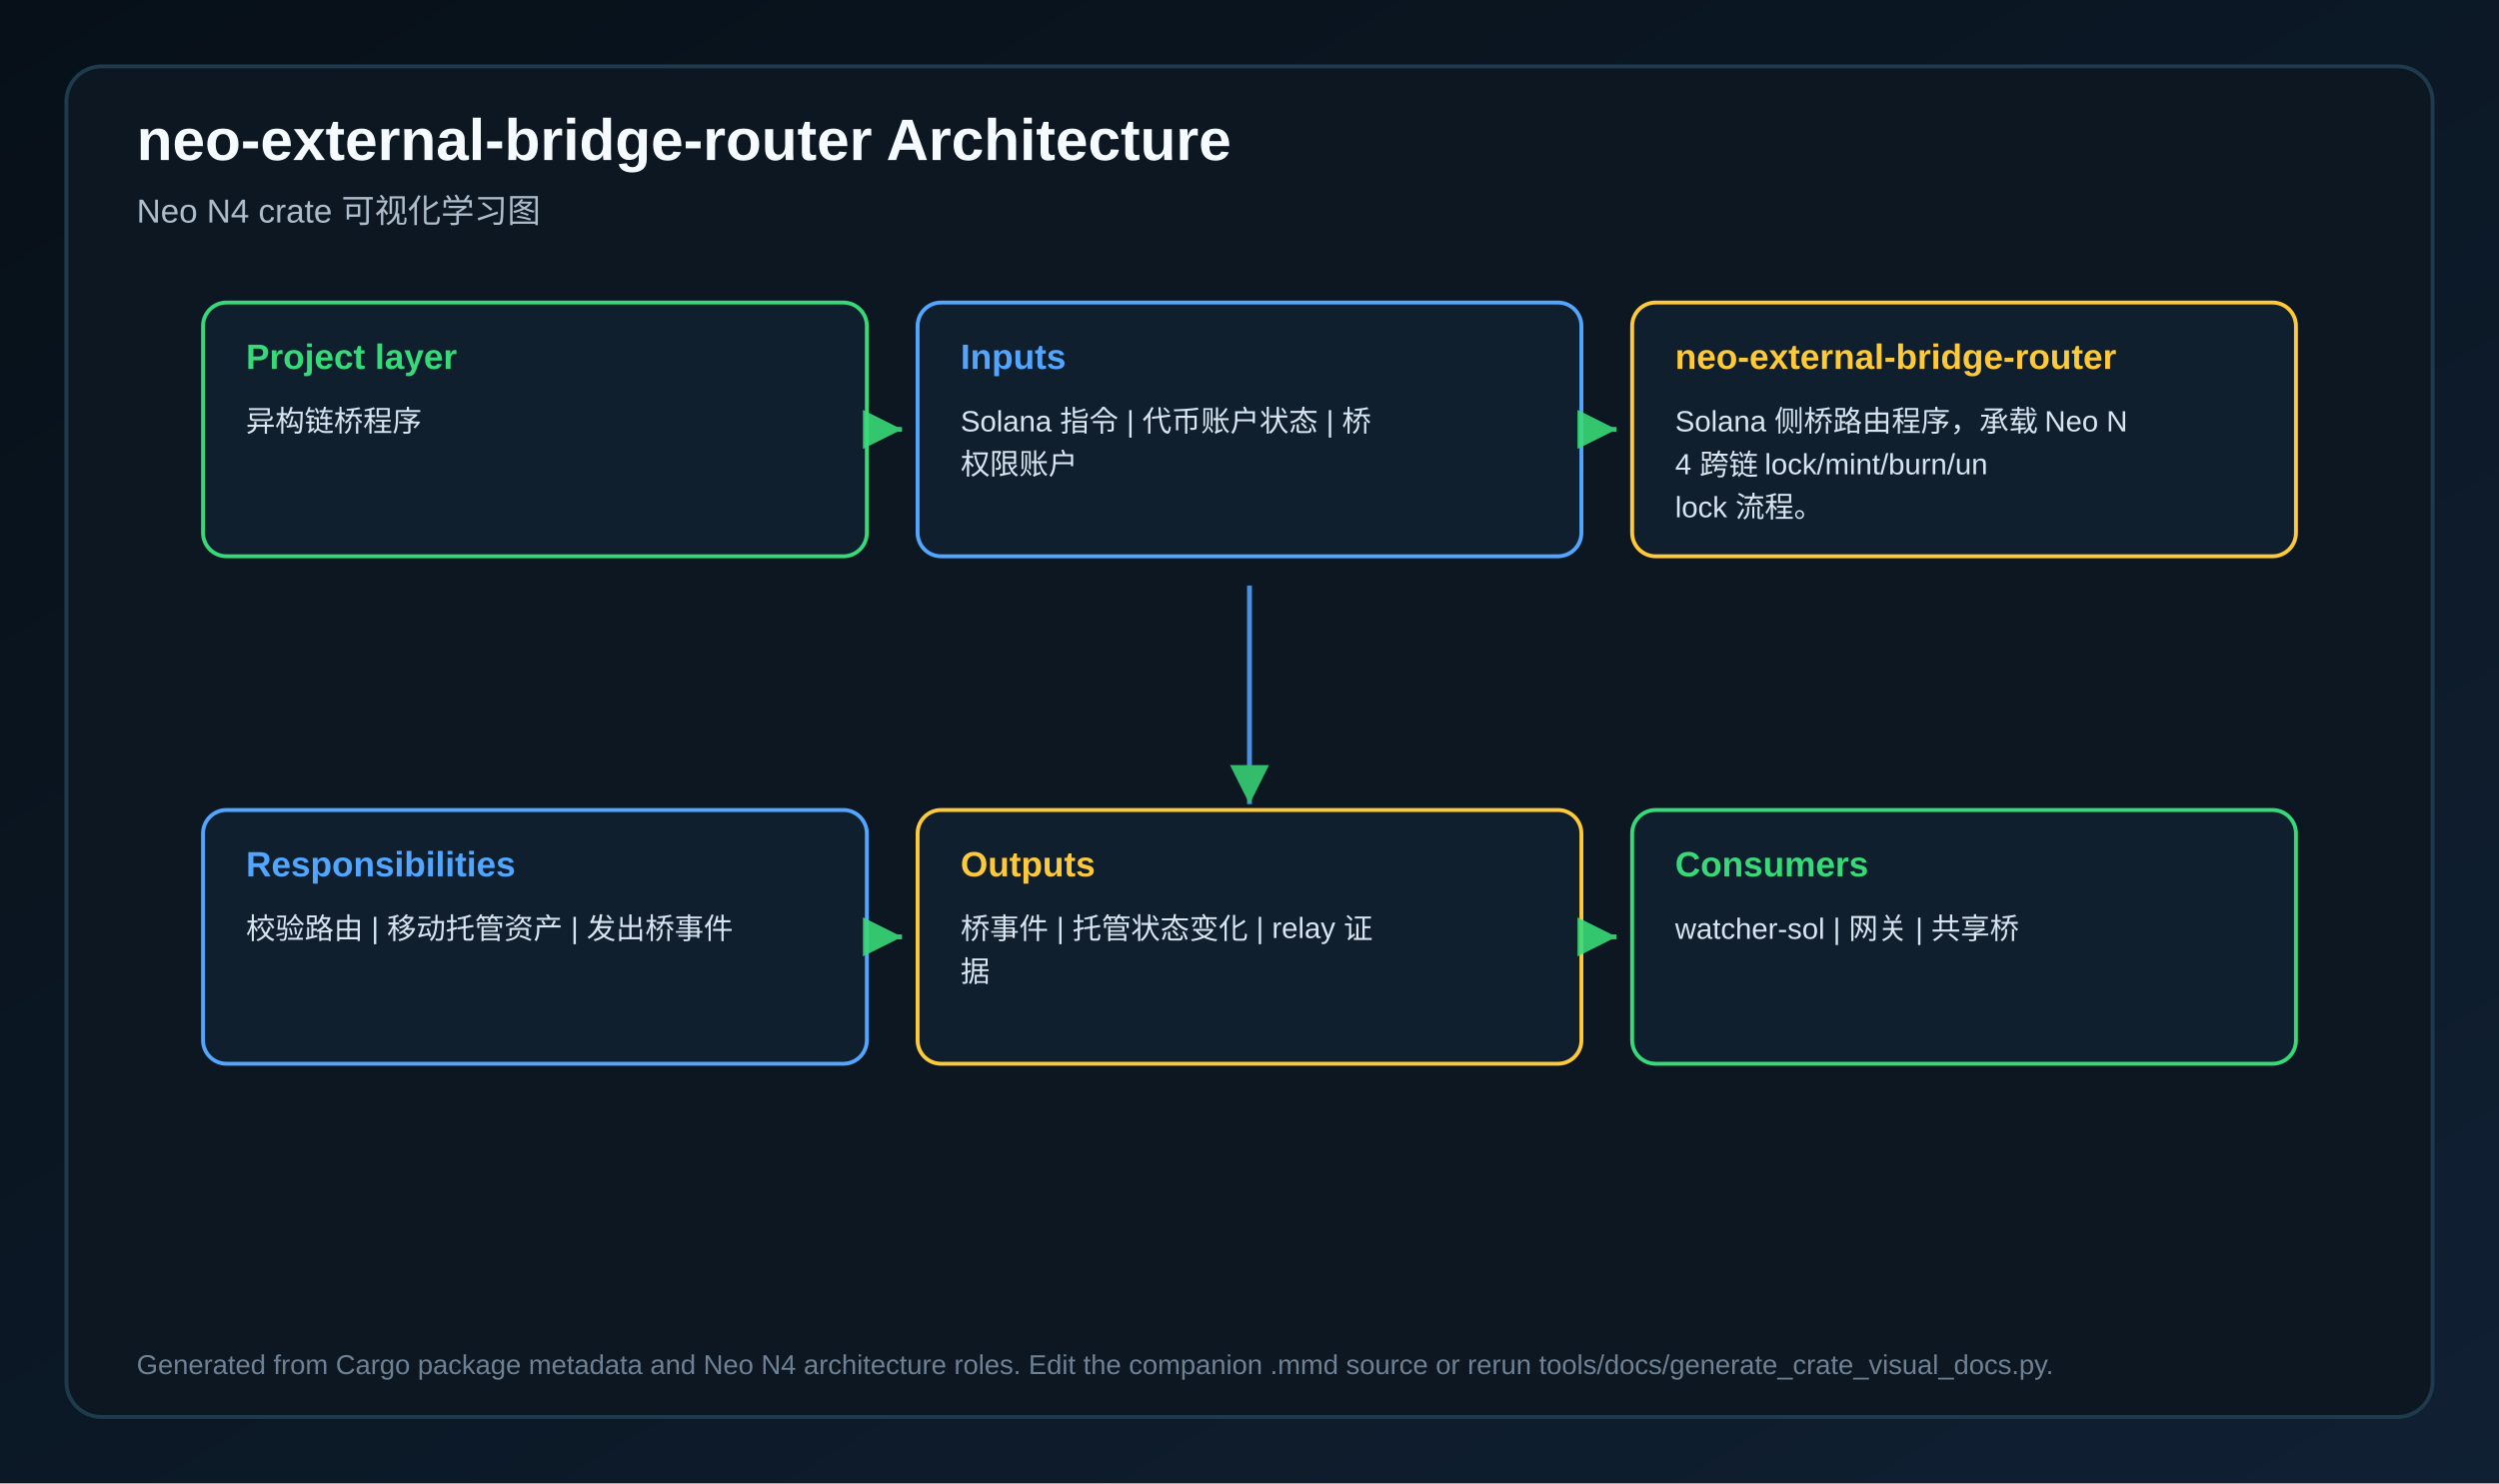
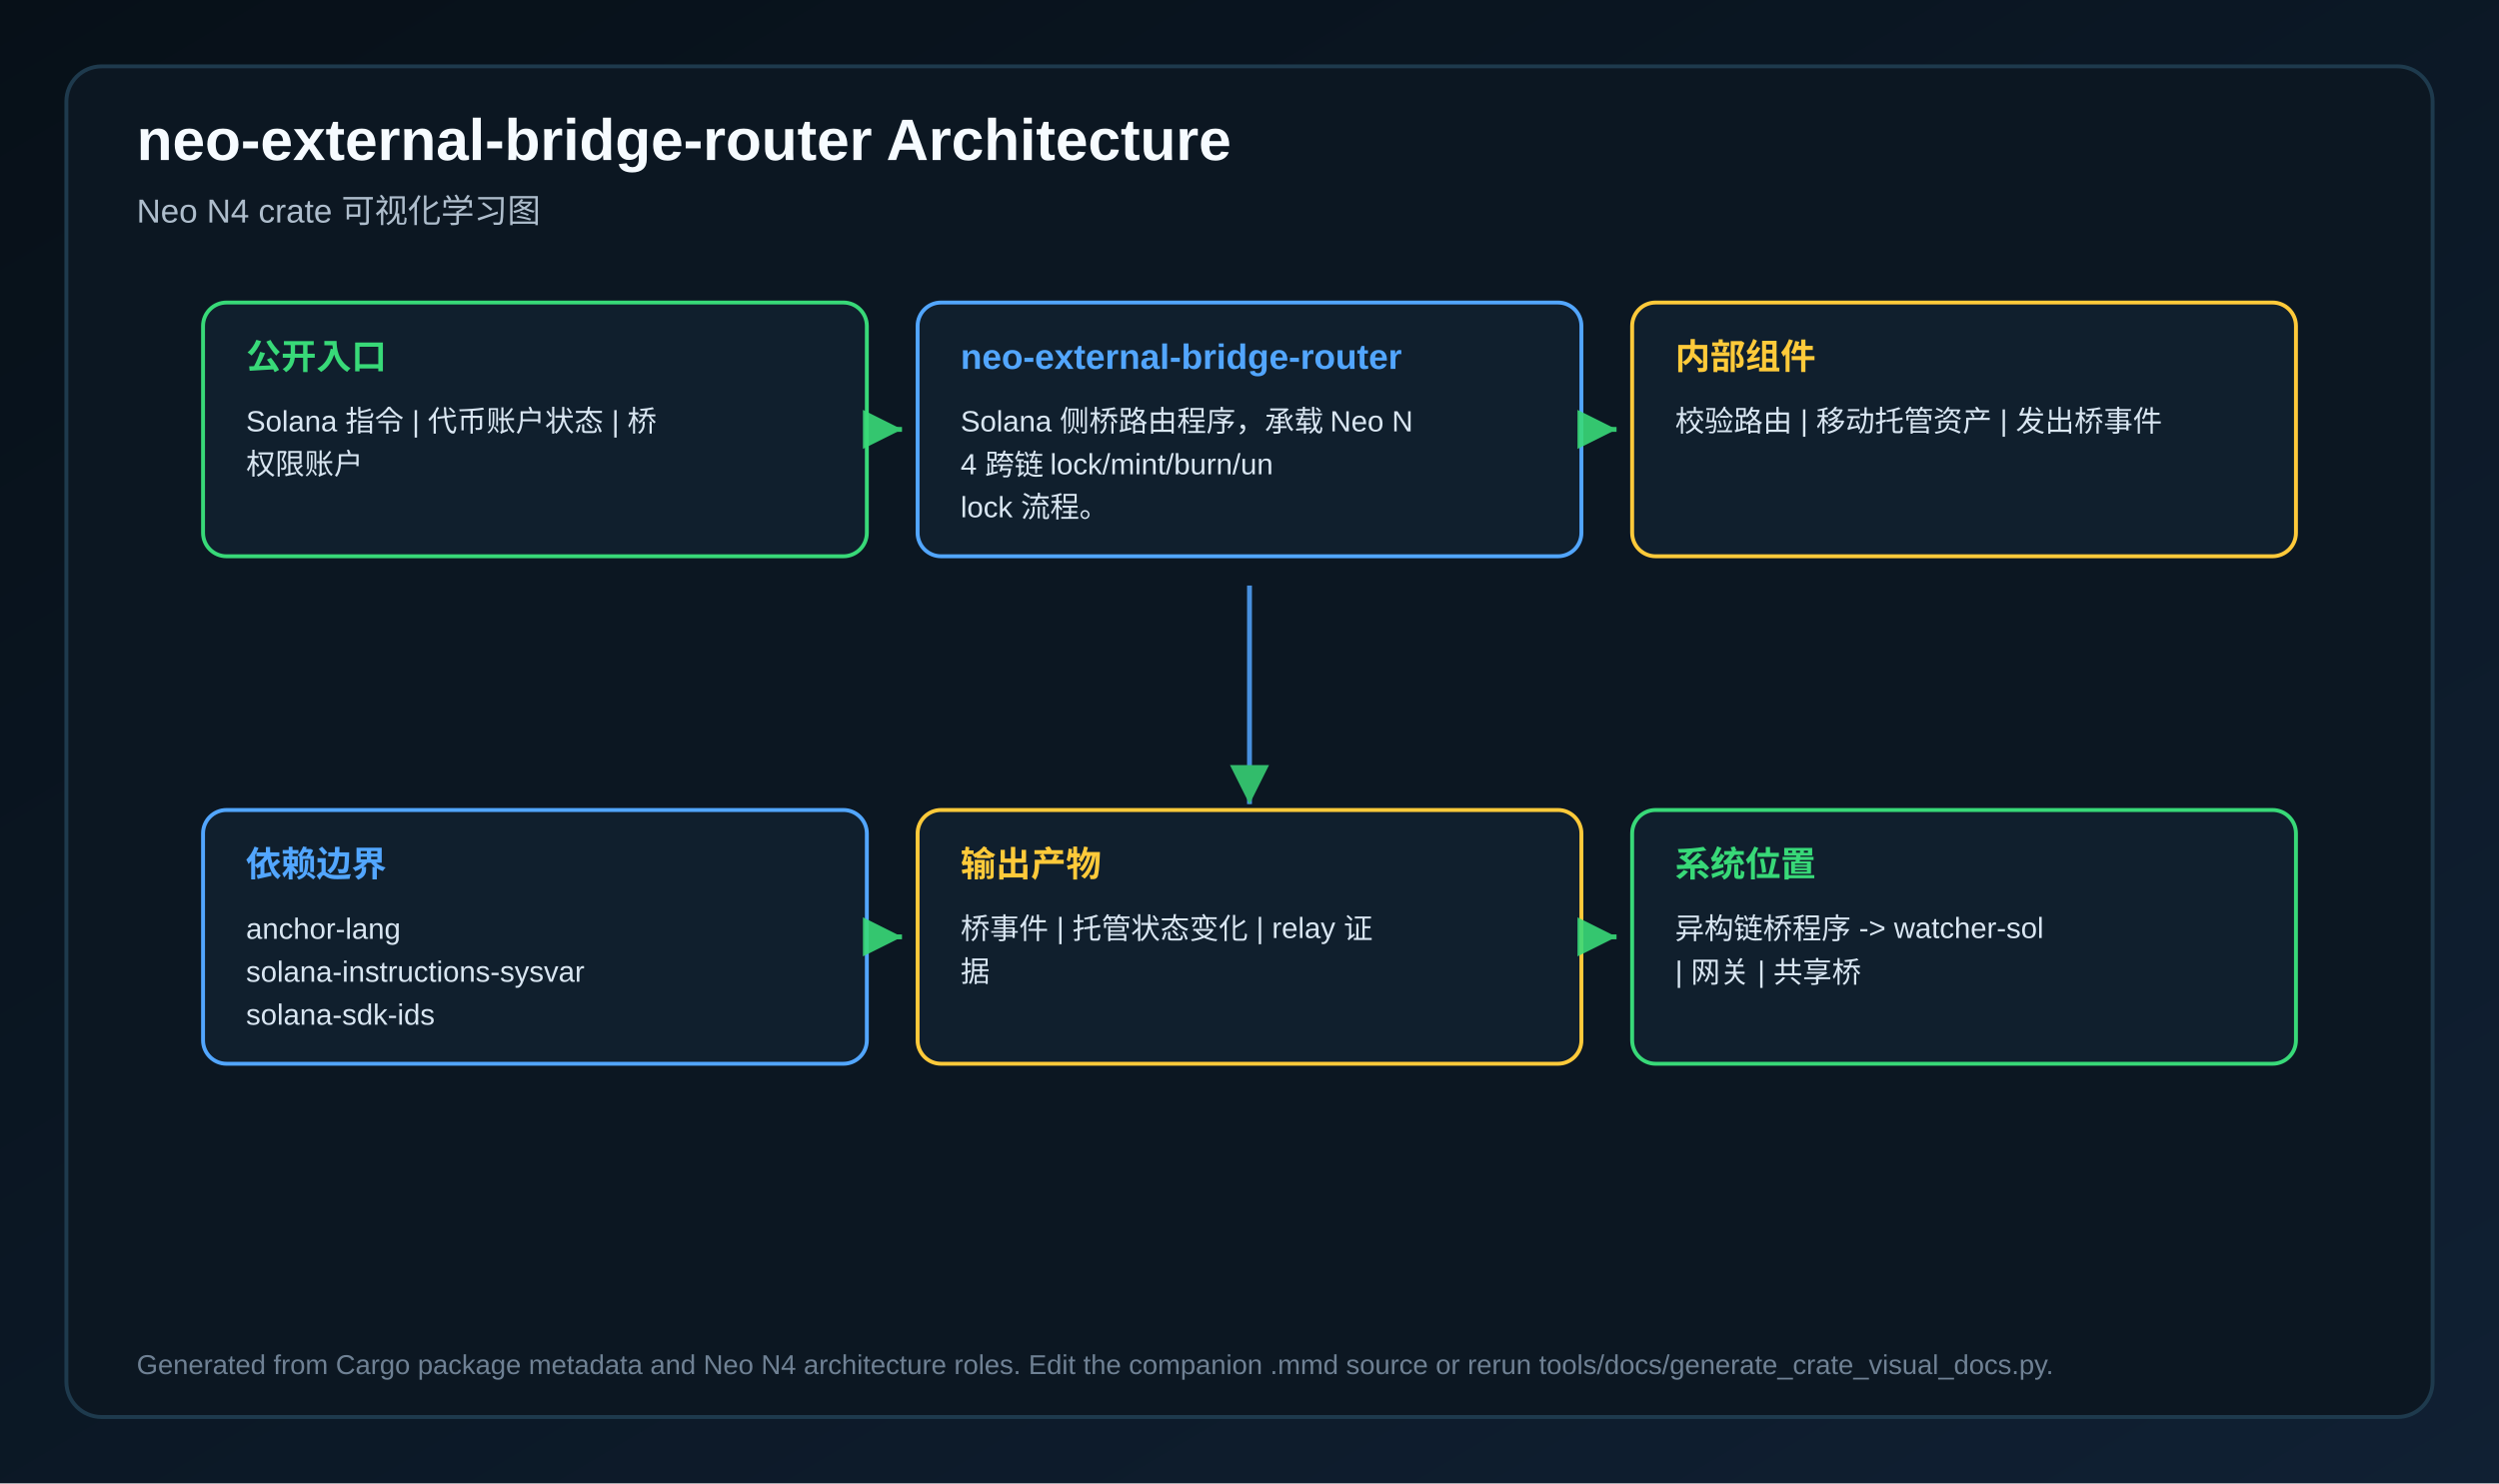
<svg xmlns="http://www.w3.org/2000/svg" width="1280" height="760" viewBox="0 0 1280 760" role="img" aria-label="neo-external-bridge-router Architecture">
  <defs>
    <linearGradient id="bg" x1="0" x2="1" y1="0" y2="1">
      <stop offset="0" stop-color="#071018" />
      <stop offset="1" stop-color="#102033" />
    </linearGradient>
    <marker id="arrow" markerWidth="12" markerHeight="12" refX="10" refY="6" orient="auto">
      <path d="M2,2 L10,6 L2,10 Z" fill="#38d978" />
    </marker>
  </defs>
  <rect x="0" y="0" width="1280" height="760" fill="url(#bg)" />
  <rect x="34" y="34" width="1212" height="692" rx="18" fill="#0c1722" stroke="#1e3a4d" stroke-width="2" />
  <text x="70" y="82" fill="#f6fbff" font-size="30" font-family="Segoe UI, Arial, sans-serif" font-weight="700">neo-external-bridge-router Architecture</text>
  <text x="70" y="114" fill="#aebdcc" font-size="17" font-family="Segoe UI, Arial, sans-serif">Neo N4 crate 可视化学习图</text>
  <rect x="104" y="155" width="340" height="130" rx="12" fill="#101f2d" stroke="#38d978" stroke-width="2" />
-   <text x="126" y="189" fill="#38d978" font-size="18" font-family="Segoe UI, Arial, sans-serif" font-weight="700">Project layer</text>
-   <text x="126" y="221" fill="#d9e6f2" font-size="15" font-family="Segoe UI, Arial, sans-serif">异构链桥程序</text>
+   <text x="126" y="189" fill="#38d978" font-size="18" font-family="Segoe UI, Arial, sans-serif" font-weight="700">公开入口</text>
+   <text x="126" y="221" fill="#d9e6f2" font-size="15" font-family="Segoe UI, Arial, sans-serif">Solana 指令 | 代币账户状态 | 桥</text>
+   <text x="126" y="243" fill="#d9e6f2" font-size="15" font-family="Segoe UI, Arial, sans-serif">权限账户</text>
  <rect x="470" y="155" width="340" height="130" rx="12" fill="#101f2d" stroke="#52a6ff" stroke-width="2" />
-   <text x="492" y="189" fill="#52a6ff" font-size="18" font-family="Segoe UI, Arial, sans-serif" font-weight="700">Inputs</text>
-   <text x="492" y="221" fill="#d9e6f2" font-size="15" font-family="Segoe UI, Arial, sans-serif">Solana 指令 | 代币账户状态 | 桥</text>
-   <text x="492" y="243" fill="#d9e6f2" font-size="15" font-family="Segoe UI, Arial, sans-serif">权限账户</text>
+   <text x="492" y="189" fill="#52a6ff" font-size="18" font-family="Segoe UI, Arial, sans-serif" font-weight="700">neo-external-bridge-router</text>
+   <text x="492" y="221" fill="#d9e6f2" font-size="15" font-family="Segoe UI, Arial, sans-serif">Solana 侧桥路由程序，承载 Neo N</text>
+   <text x="492" y="243" fill="#d9e6f2" font-size="15" font-family="Segoe UI, Arial, sans-serif">4 跨链 lock/mint/burn/un</text>
+   <text x="492" y="265" fill="#d9e6f2" font-size="15" font-family="Segoe UI, Arial, sans-serif">lock 流程。</text>
  <line x1="452" y1="220" x2="462" y2="220" stroke="#38d978" stroke-width="2.5" marker-end="url(#arrow)" opacity="0.9" />
  <rect x="836" y="155" width="340" height="130" rx="12" fill="#101f2d" stroke="#ffca3a" stroke-width="2" />
-   <text x="858" y="189" fill="#ffca3a" font-size="18" font-family="Segoe UI, Arial, sans-serif" font-weight="700">neo-external-bridge-router</text>
-   <text x="858" y="221" fill="#d9e6f2" font-size="15" font-family="Segoe UI, Arial, sans-serif">Solana 侧桥路由程序，承载 Neo N</text>
-   <text x="858" y="243" fill="#d9e6f2" font-size="15" font-family="Segoe UI, Arial, sans-serif">4 跨链 lock/mint/burn/un</text>
-   <text x="858" y="265" fill="#d9e6f2" font-size="15" font-family="Segoe UI, Arial, sans-serif">lock 流程。</text>
+   <text x="858" y="189" fill="#ffca3a" font-size="18" font-family="Segoe UI, Arial, sans-serif" font-weight="700">内部组件</text>
+   <text x="858" y="221" fill="#d9e6f2" font-size="15" font-family="Segoe UI, Arial, sans-serif">校验路由 | 移动托管资产 | 发出桥事件</text>
  <line x1="818" y1="220" x2="828" y2="220" stroke="#38d978" stroke-width="2.5" marker-end="url(#arrow)" opacity="0.9" />
  <rect x="104" y="415" width="340" height="130" rx="12" fill="#101f2d" stroke="#52a6ff" stroke-width="2" />
-   <text x="126" y="449" fill="#52a6ff" font-size="18" font-family="Segoe UI, Arial, sans-serif" font-weight="700">Responsibilities</text>
-   <text x="126" y="481" fill="#d9e6f2" font-size="15" font-family="Segoe UI, Arial, sans-serif">校验路由 | 移动托管资产 | 发出桥事件</text>
+   <text x="126" y="449" fill="#52a6ff" font-size="18" font-family="Segoe UI, Arial, sans-serif" font-weight="700">依赖边界</text>
+   <text x="126" y="481" fill="#d9e6f2" font-size="15" font-family="Segoe UI, Arial, sans-serif">anchor-lang</text>
+   <text x="126" y="503" fill="#d9e6f2" font-size="15" font-family="Segoe UI, Arial, sans-serif">solana-instructions-sysvar</text>
+   <text x="126" y="525" fill="#d9e6f2" font-size="15" font-family="Segoe UI, Arial, sans-serif">solana-sdk-ids</text>
  <rect x="470" y="415" width="340" height="130" rx="12" fill="#101f2d" stroke="#ffca3a" stroke-width="2" />
-   <text x="492" y="449" fill="#ffca3a" font-size="18" font-family="Segoe UI, Arial, sans-serif" font-weight="700">Outputs</text>
+   <text x="492" y="449" fill="#ffca3a" font-size="18" font-family="Segoe UI, Arial, sans-serif" font-weight="700">输出产物</text>
  <text x="492" y="481" fill="#d9e6f2" font-size="15" font-family="Segoe UI, Arial, sans-serif">桥事件 | 托管状态变化 | relay 证</text>
  <text x="492" y="503" fill="#d9e6f2" font-size="15" font-family="Segoe UI, Arial, sans-serif">据</text>
  <line x1="452" y1="480" x2="462" y2="480" stroke="#38d978" stroke-width="2.5" marker-end="url(#arrow)" opacity="0.9" />
  <rect x="836" y="415" width="340" height="130" rx="12" fill="#101f2d" stroke="#38d978" stroke-width="2" />
-   <text x="858" y="449" fill="#38d978" font-size="18" font-family="Segoe UI, Arial, sans-serif" font-weight="700">Consumers</text>
-   <text x="858" y="481" fill="#d9e6f2" font-size="15" font-family="Segoe UI, Arial, sans-serif">watcher-sol | 网关 | 共享桥</text>
+   <text x="858" y="449" fill="#38d978" font-size="18" font-family="Segoe UI, Arial, sans-serif" font-weight="700">系统位置</text>
+   <text x="858" y="481" fill="#d9e6f2" font-size="15" font-family="Segoe UI, Arial, sans-serif">异构链桥程序 -&gt; watcher-sol </text>
+   <text x="858" y="503" fill="#d9e6f2" font-size="15" font-family="Segoe UI, Arial, sans-serif">| 网关 | 共享桥</text>
  <line x1="818" y1="480" x2="828" y2="480" stroke="#38d978" stroke-width="2.5" marker-end="url(#arrow)" opacity="0.9" />
  <path d="M640 300 C640 350 640 370 640 412" stroke="#52a6ff" stroke-width="2.5" fill="none" marker-end="url(#arrow)" opacity="0.85" />
  <text x="70" y="704" fill="#6f8194" font-size="14" font-family="Segoe UI, Arial, sans-serif">Generated from Cargo package metadata and Neo N4 architecture roles. Edit the companion .mmd source or rerun tools/docs/generate_crate_visual_docs.py.</text>
</svg>
